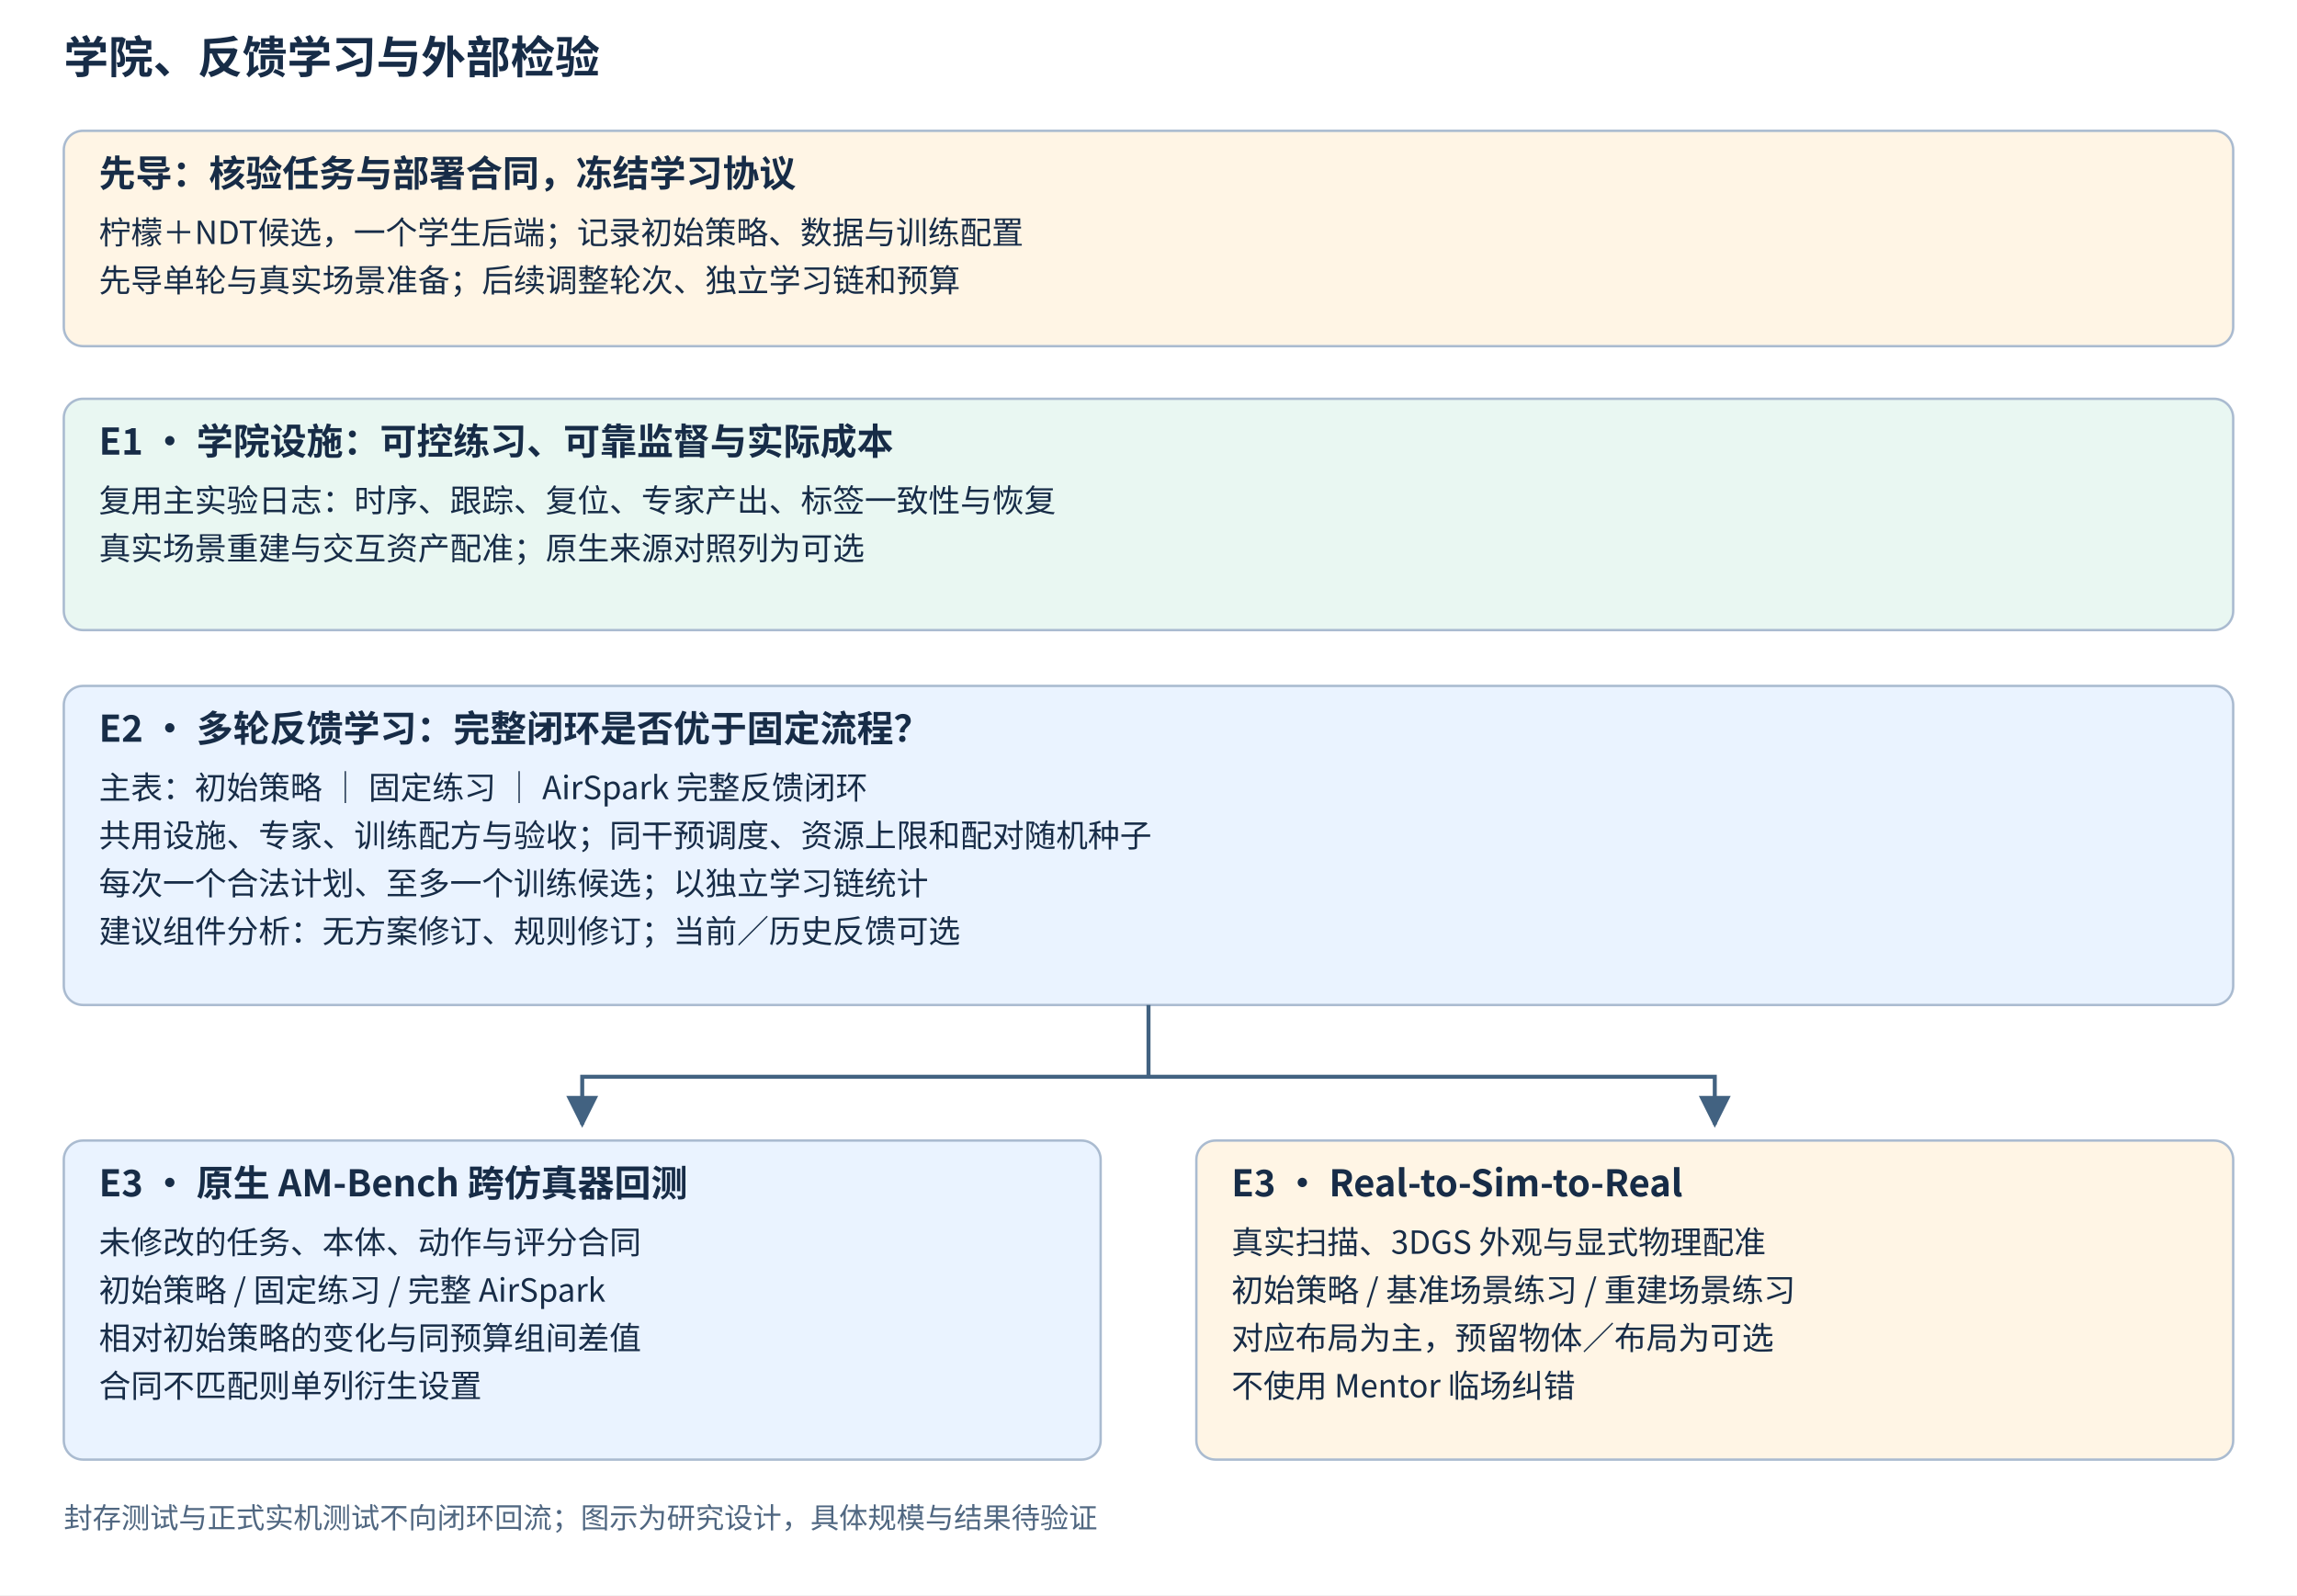
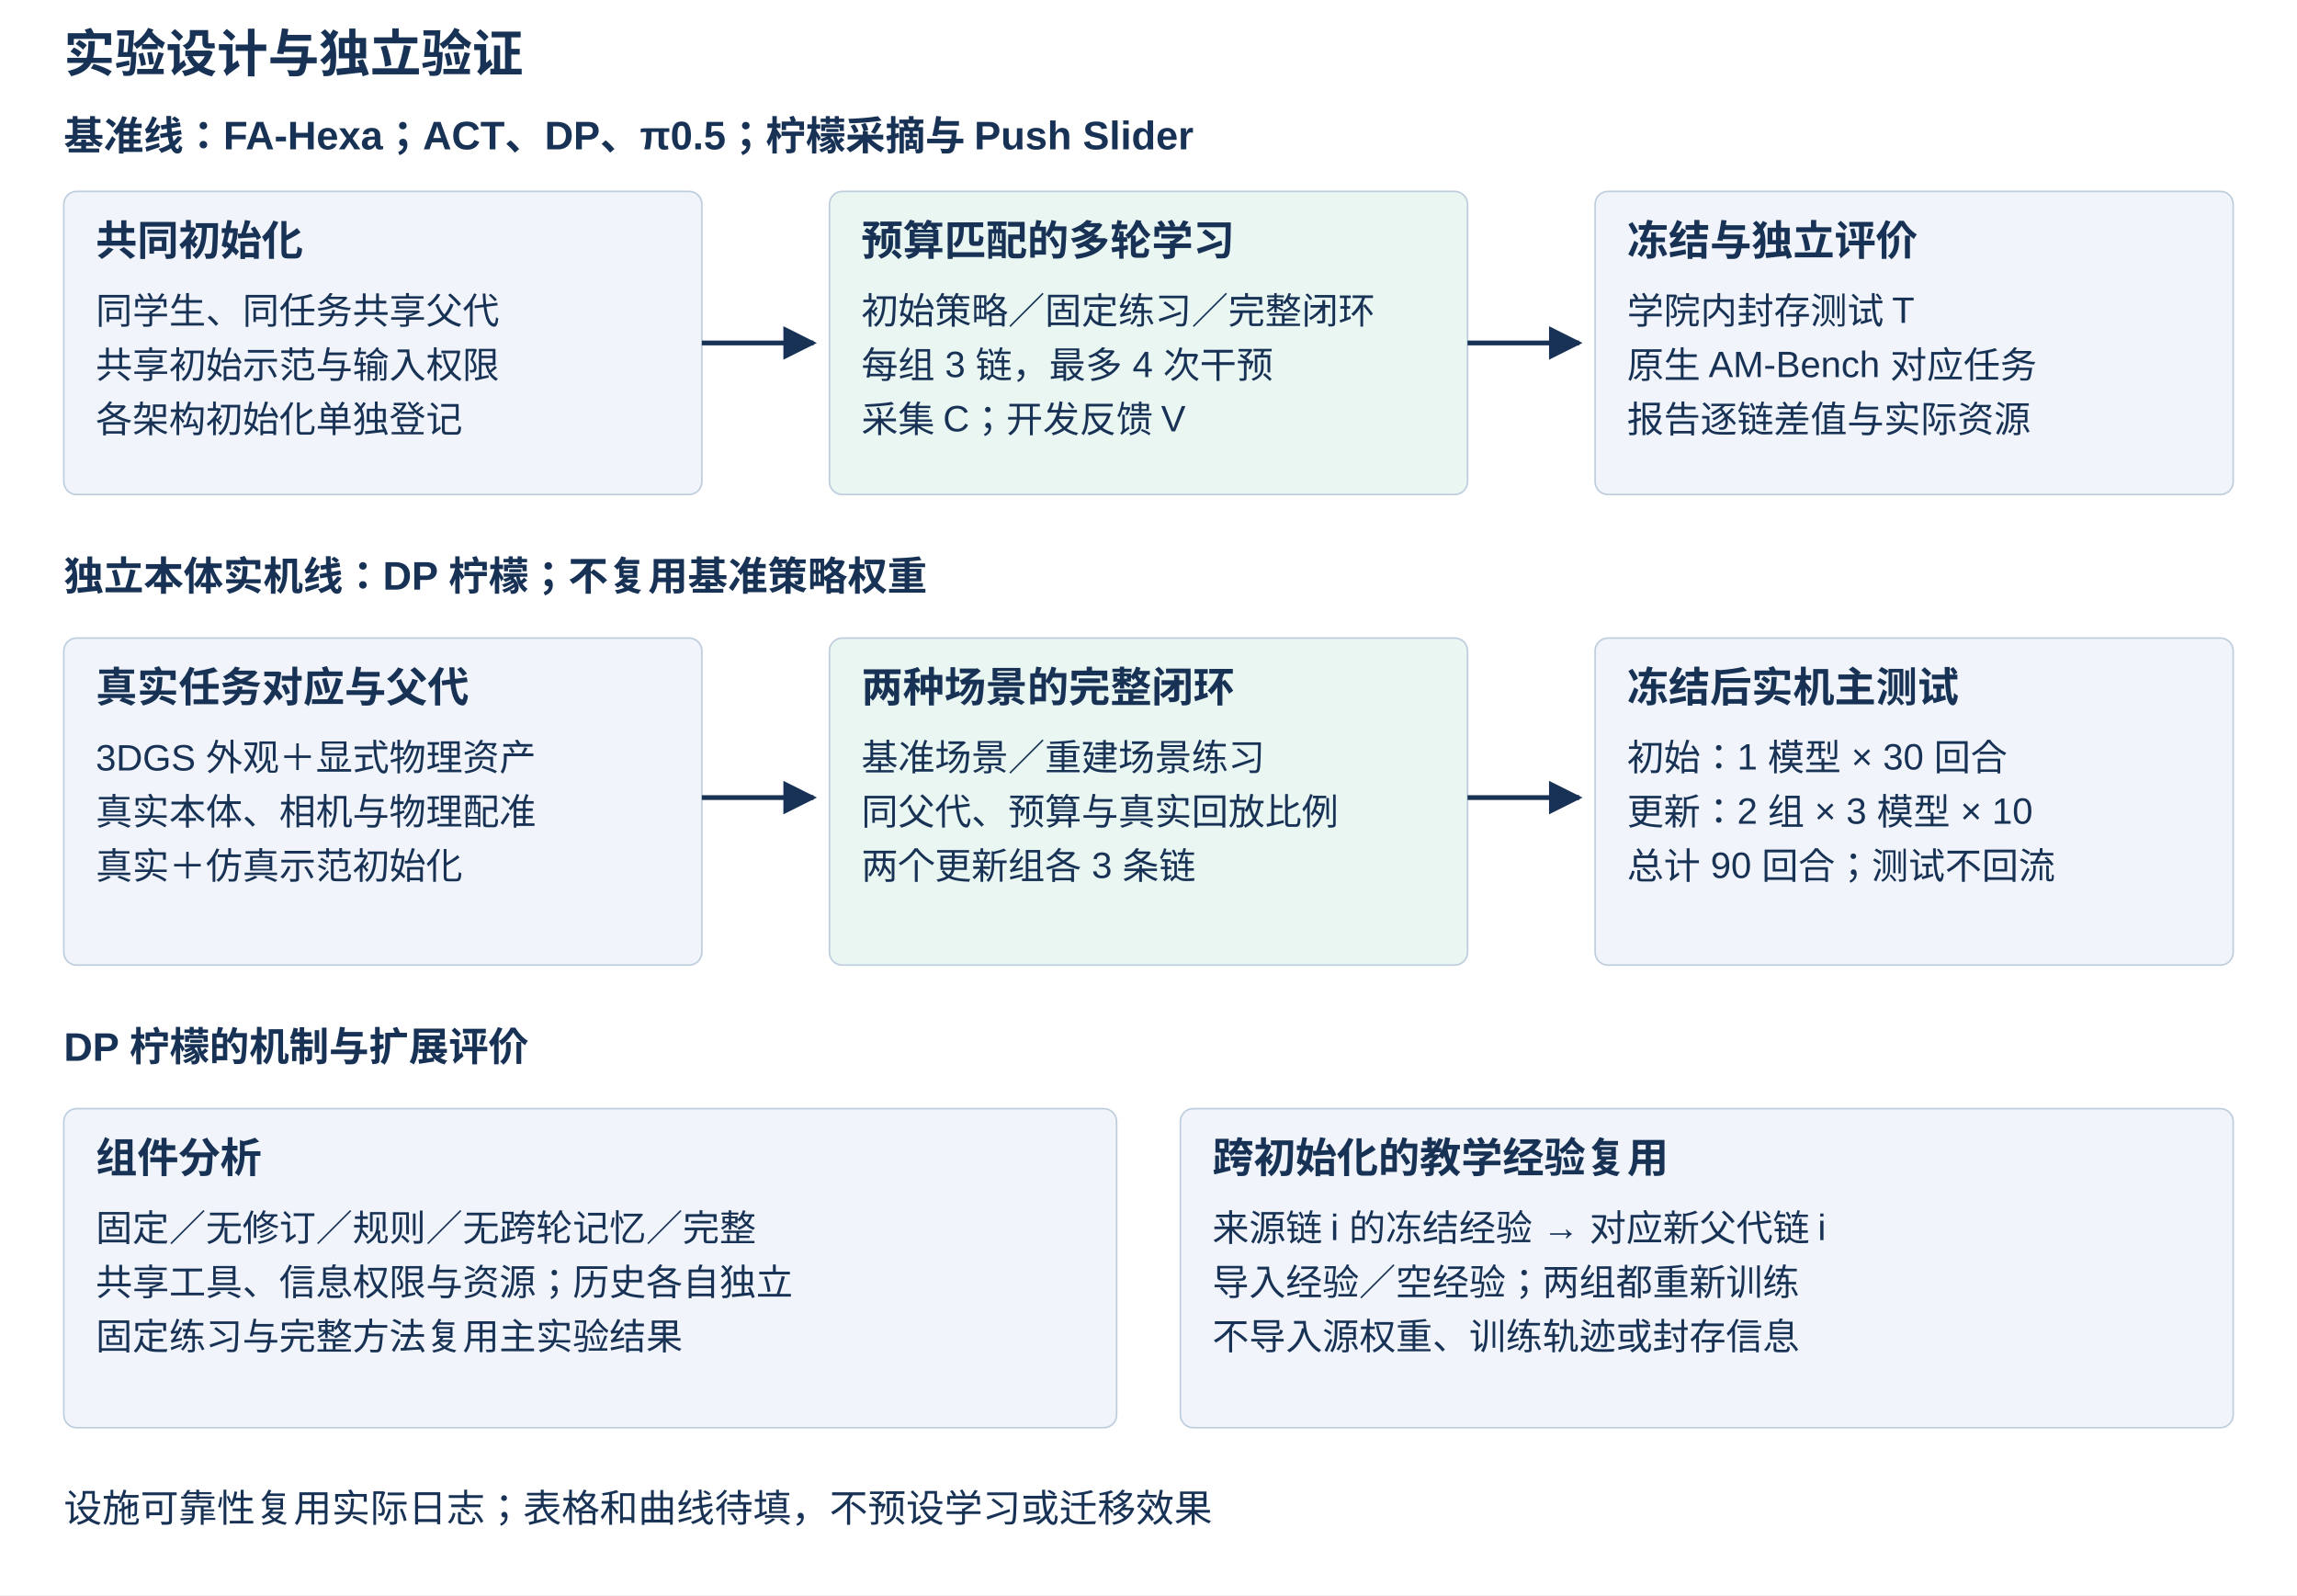
<svg xmlns="http://www.w3.org/2000/svg" width="1440" height="1000" viewBox="0 0 1440 1000" role="img">
  <defs>
-     <marker id="arrow" viewBox="0 0 10 10" refX="9" refY="5" markerWidth="8" markerHeight="8" orient="auto">
-       <path d="M0 0L10 5L0 10Z" fill="#426281" />
+     <marker id="arrow" viewBox="0 0 10 10" refX="9" refY="5" markerWidth="7" markerHeight="7" orient="auto">
+       <path d="M0 0 L10 5 L0 10Z" fill="#183255" />
    </marker>
  </defs>
  <rect width="1440" height="1000" fill="white" />
-   <style>text{font-family:"Microsoft YaHei","Noto Sans CJK SC",Arial,sans-serif;fill:#172c47}.title{font-size:28px;font-weight:700}.head{font-size:23px;font-weight:650}.body{font-size:20px}.small{font-size:18px;fill:#506781}</style>
-   <text x="40" y="46" class="title">学院、反馈学习与外部检验</text>
-   <g>
-     <rect x="40" y="82" width="1360" height="135" rx="12" fill="#fff5e5" stroke="#aabbd0" stroke-width="1.5" />
-     <text x="62" y="117" class="head">先导：核验任务与部署合同，冻结学习协议</text>
-     <text x="62" y="153" class="body">柠檬＋NDT候选，一个学生后端；记录初始策略、数据与训练配置</text>
-     <text x="62" y="183" class="body">先导单轮与真实场景准备；后续调整轮次、独立学习链和预算</text>
+   <g font-family="Microsoft YaHei,Arial,sans-serif" fill="#183255">
+     <text x="40" y="45" font-size="32" font-weight="700">实验设计与独立验证</text>
+     <text x="40" y="94" font-size="25" font-weight="700">基准线：FA-Hexa；ACT、DP、π0.5；柠檬采摘与 Push Slider</text>
+     <rect x="40" y="120" width="400" height="190" rx="8" fill="#f1f5fb" stroke="#becddd" />
+     <text x="60" y="160" font-size="26" font-weight="700">共同初始化</text>
+     <text x="60" y="203" font-size="23" font-weight="400">同学生、同任务共享父代</text>
+     <text x="60" y="237" font-size="23" font-weight="400">共享初始示范与输入权限</text>
+     <text x="60" y="271" font-size="23" font-weight="400">各架构初始化单独登记</text>
+     <rect x="520" y="120" width="400" height="190" rx="8" fill="#eaf6f2" stroke="#becddd" />
+     <text x="540" y="160" font-size="26" font-weight="700">预算匹配的多轮学习</text>
+     <text x="540" y="203" font-size="23" font-weight="400">初始策略／固定练习／完整闭环</text>
+     <text x="540" y="237" font-size="23" font-weight="400">每组 3 链，最多 4 次干预</text>
+     <text x="540" y="271" font-size="23" font-weight="400">采集 C；开发反馈 V</text>
+     <rect x="1000" y="120" width="400" height="190" rx="8" fill="#f1f5fb" stroke="#becddd" />
+     <text x="1020" y="160" font-size="26" font-weight="700">冻结与独立评价</text>
+     <text x="1020" y="203" font-size="23" font-weight="400">学院内封存测试 T</text>
+     <text x="1020" y="237" font-size="23" font-weight="400">原生 AM-Bench 对应任务</text>
+     <text x="1020" y="271" font-size="23" font-weight="400">报告逐链差值与实际资源</text>
+     <path d="M440 215 H510" stroke="#183255" stroke-width="3" marker-end="url(#arrow)" />
+     <path d="M920 215 H990" stroke="#183255" stroke-width="3" marker-end="url(#arrow)" />
+     <text x="40" y="370" font-size="25" font-weight="700">独立本体实机线：DP 柠檬；不复用基准策略权重</text>
+     <rect x="40" y="400" width="400" height="205" rx="8" fill="#f1f5fb" stroke="#becddd" />
+     <text x="60" y="440" font-size="26" font-weight="700">真实任务对应与父代</text>
+     <text x="60" y="483" font-size="23" font-weight="400">3DGS 外观＋显式物理资产</text>
+     <text x="60" y="517" font-size="23" font-weight="400">真实本体、相机与物理配准</text>
+     <text x="60" y="551" font-size="23" font-weight="400">真实＋仿真示范初始化</text>
+     <rect x="520" y="400" width="400" height="205" rx="8" fill="#eaf6f2" stroke="#becddd" />
+     <text x="540" y="440" font-size="26" font-weight="700">两种场景的完整闭环</text>
+     <text x="540" y="483" font-size="23" font-weight="400">基准场景／重建场景练习</text>
+     <text x="540" y="517" font-size="23" font-weight="400">同父代、预算与真实回放比例</text>
+     <text x="540" y="551" font-size="23" font-weight="400">两个更新组各 3 条链</text>
+     <rect x="1000" y="400" width="400" height="205" rx="8" fill="#f1f5fb" stroke="#becddd" />
+     <text x="1020" y="440" font-size="26" font-weight="700">冻结后实机主测试</text>
+     <text x="1020" y="483" font-size="23" font-weight="400">初始：1 模型 × 30 回合</text>
+     <text x="1020" y="517" font-size="23" font-weight="400">更新：2 组 × 3 模型 × 10</text>
+     <text x="1020" y="551" font-size="23" font-weight="400">总计 90 回合；测试不回流</text>
+     <path d="M440 500 H510" stroke="#183255" stroke-width="3" marker-end="url(#arrow)" />
+     <path d="M920 500 H990" stroke="#183255" stroke-width="3" marker-end="url(#arrow)" />
+     <text x="40" y="665" font-size="25" font-weight="700">DP 柠檬的机制与扩展评价</text>
+     <rect x="40" y="695" width="660" height="200" rx="8" fill="#f1f5fb" stroke="#becddd" />
+     <text x="60" y="735" font-size="26" font-weight="700">组件分析</text>
+     <text x="60" y="778" font-size="23" font-weight="400">固定／无修订／规则／无跨轮记忆／完整</text>
+     <text x="60" y="812" font-size="23" font-weight="400">共享工具、信息权限与资源；历史各自独立</text>
+     <text x="60" y="846" font-size="23" font-weight="400">固定练习与完整方法复用主实验结果</text>
+     <rect x="740" y="695" width="660" height="200" rx="8" fill="#f1f5fb" stroke="#becddd" />
+     <text x="760" y="735" font-size="26" font-weight="700">跨初始化的教学经验复用</text>
+     <text x="760" y="778" font-size="23" font-weight="400">来源链 i 的冻结经验 → 对应新父代链 i</text>
+     <text x="760" y="812" font-size="23" font-weight="400">导入经验／空经验；两组都重新训练</text>
+     <text x="760" y="846" font-size="23" font-weight="400">不导入源权重、训练轨迹或封存信息</text>
+     <text x="40" y="954" font-size="24" font-weight="400">设施可靠性复用实际日志；表格和曲线待填，不预设学习或迁移效果</text>
  </g>
-   <g>
-     <rect x="40" y="250" width="1360" height="145" rx="12" fill="#e9f7f2" stroke="#aabbd0" stroke-width="1.5" />
-     <text x="62" y="285" class="head">E1 · 学院设施：可控练习、可靠监督与实际成本</text>
-     <text x="62" y="321" class="body">复用主实验日志：时序、跟踪、复位、专家产出、标签一致性与恢复</text>
-     <text x="62" y="351" class="body">真实场景重建与交互资产配准；原生来源对照列为可选</text>
-   </g>
-   <g>
-     <rect x="40" y="430" width="1360" height="200" rx="12" fill="#eaf3ff" stroke="#aabbd0" stroke-width="1.5" />
-     <text x="62" y="465" class="head">E2 · 多轮反馈学习：完整闭环是否优于固定流程？</text>
-     <text x="62" y="501" class="body">主表：初始策略 ｜ 固定练习 ｜ AirSpark 完整反馈闭环</text>
-     <text x="62" y="531" class="body">共用设施、专家、训练配方与验收；同干预调度、资源上限和配对随机种子</text>
-     <text x="62" y="561" class="body">每次一个合法计划、至多一个训练候选；以独立学习链统计</text>
-     <text x="62" y="591" class="body">建议组件分析：无方案修订、规则修订；当前／历史反馈可选</text>
-   </g>
-   <polyline points="720,630 720,675 365,675 365,705" fill="none" stroke="#426281" stroke-width="2.5" marker-end="url(#arrow)" />
-   <polyline points="720,675 1075,675 1075,705" fill="none" stroke="#426281" stroke-width="2.5" marker-end="url(#arrow)" />
-   <g>
-     <rect x="40" y="715" width="650" height="200" rx="12" fill="#eaf3ff" stroke="#aabbd0" stroke-width="1.5" />
-     <text x="62" y="750" class="head">E3 · 原生 AM-Bench 跨仿真器回测</text>
-     <text x="62" y="786" class="body">未修改的任务、本体、动作与评分合同</text>
-     <text x="62" y="816" class="body">初始策略 / 固定练习 / 完整 AirSpark</text>
-     <text x="62" y="846" class="body">相对初始策略的变化与同预算组间差值</text>
-     <text x="62" y="876" class="body">合同不匹配则单列衍生设置</text>
-   </g>
-   <g>
-     <rect x="750" y="715" width="650" height="200" rx="12" fill="#fff5e5" stroke="#aabbd0" stroke-width="1.5" />
-     <text x="772" y="750" class="head">E3 · Real-to-Sim-to-Real</text>
-     <text x="772" y="786" class="body">真实扫描、3DGS 外观与显式物理配准</text>
-     <text x="772" y="816" class="body">初始策略 / 基准场景练习 / 重建场景练习</text>
-     <text x="772" y="846" class="body">对应布局为主，预留物体／布局为可选</text>
-     <text x="772" y="876" class="body">不使用 Mentor 临场纠错</text>
-   </g>
-   <text x="40" y="958" class="small">封存测试与正式实机测试不向闭环回流；图示为研究设计，具体规模与结果待验证</text>
</svg>
